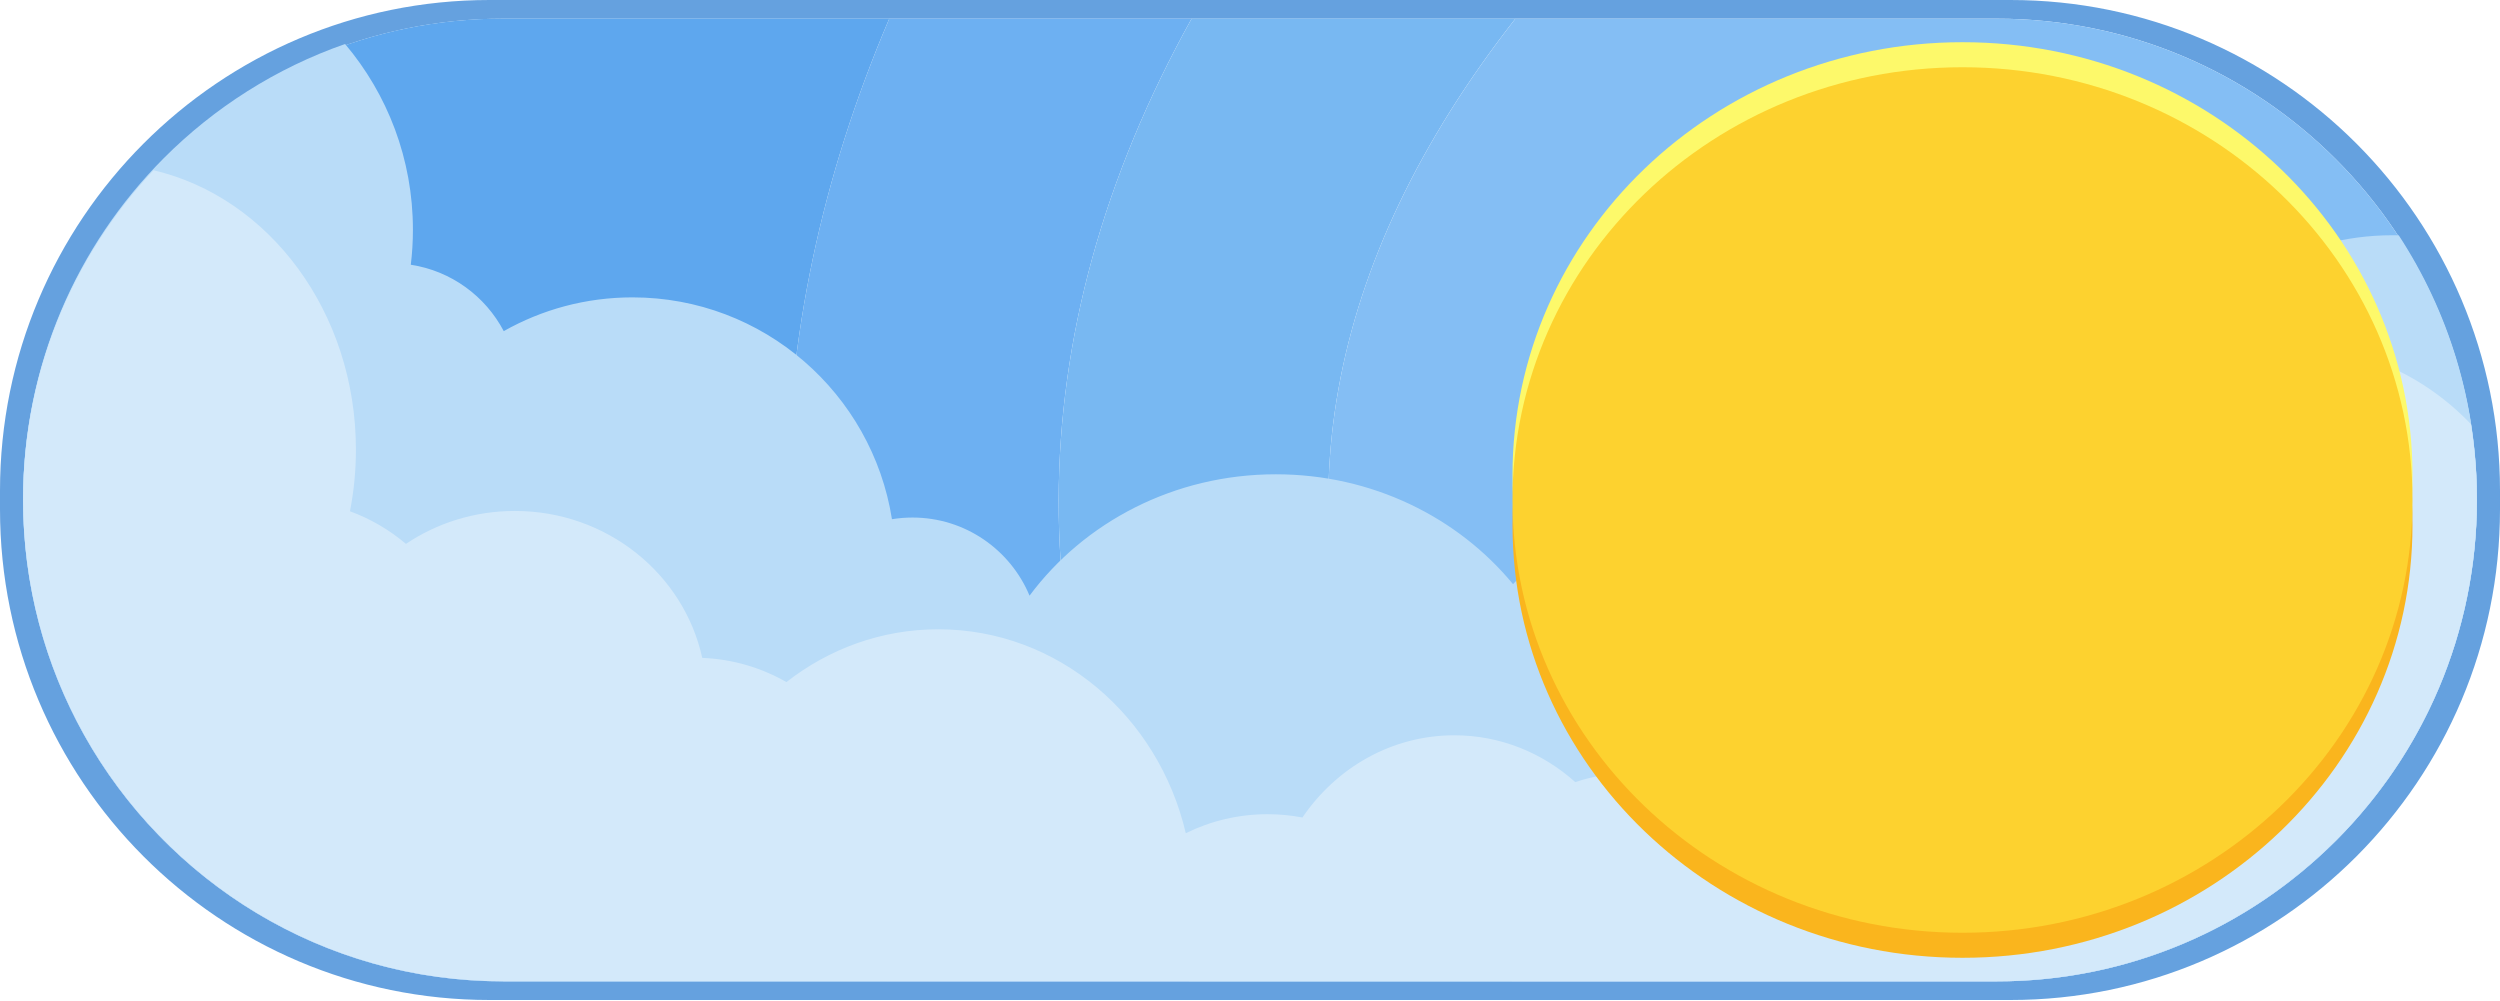
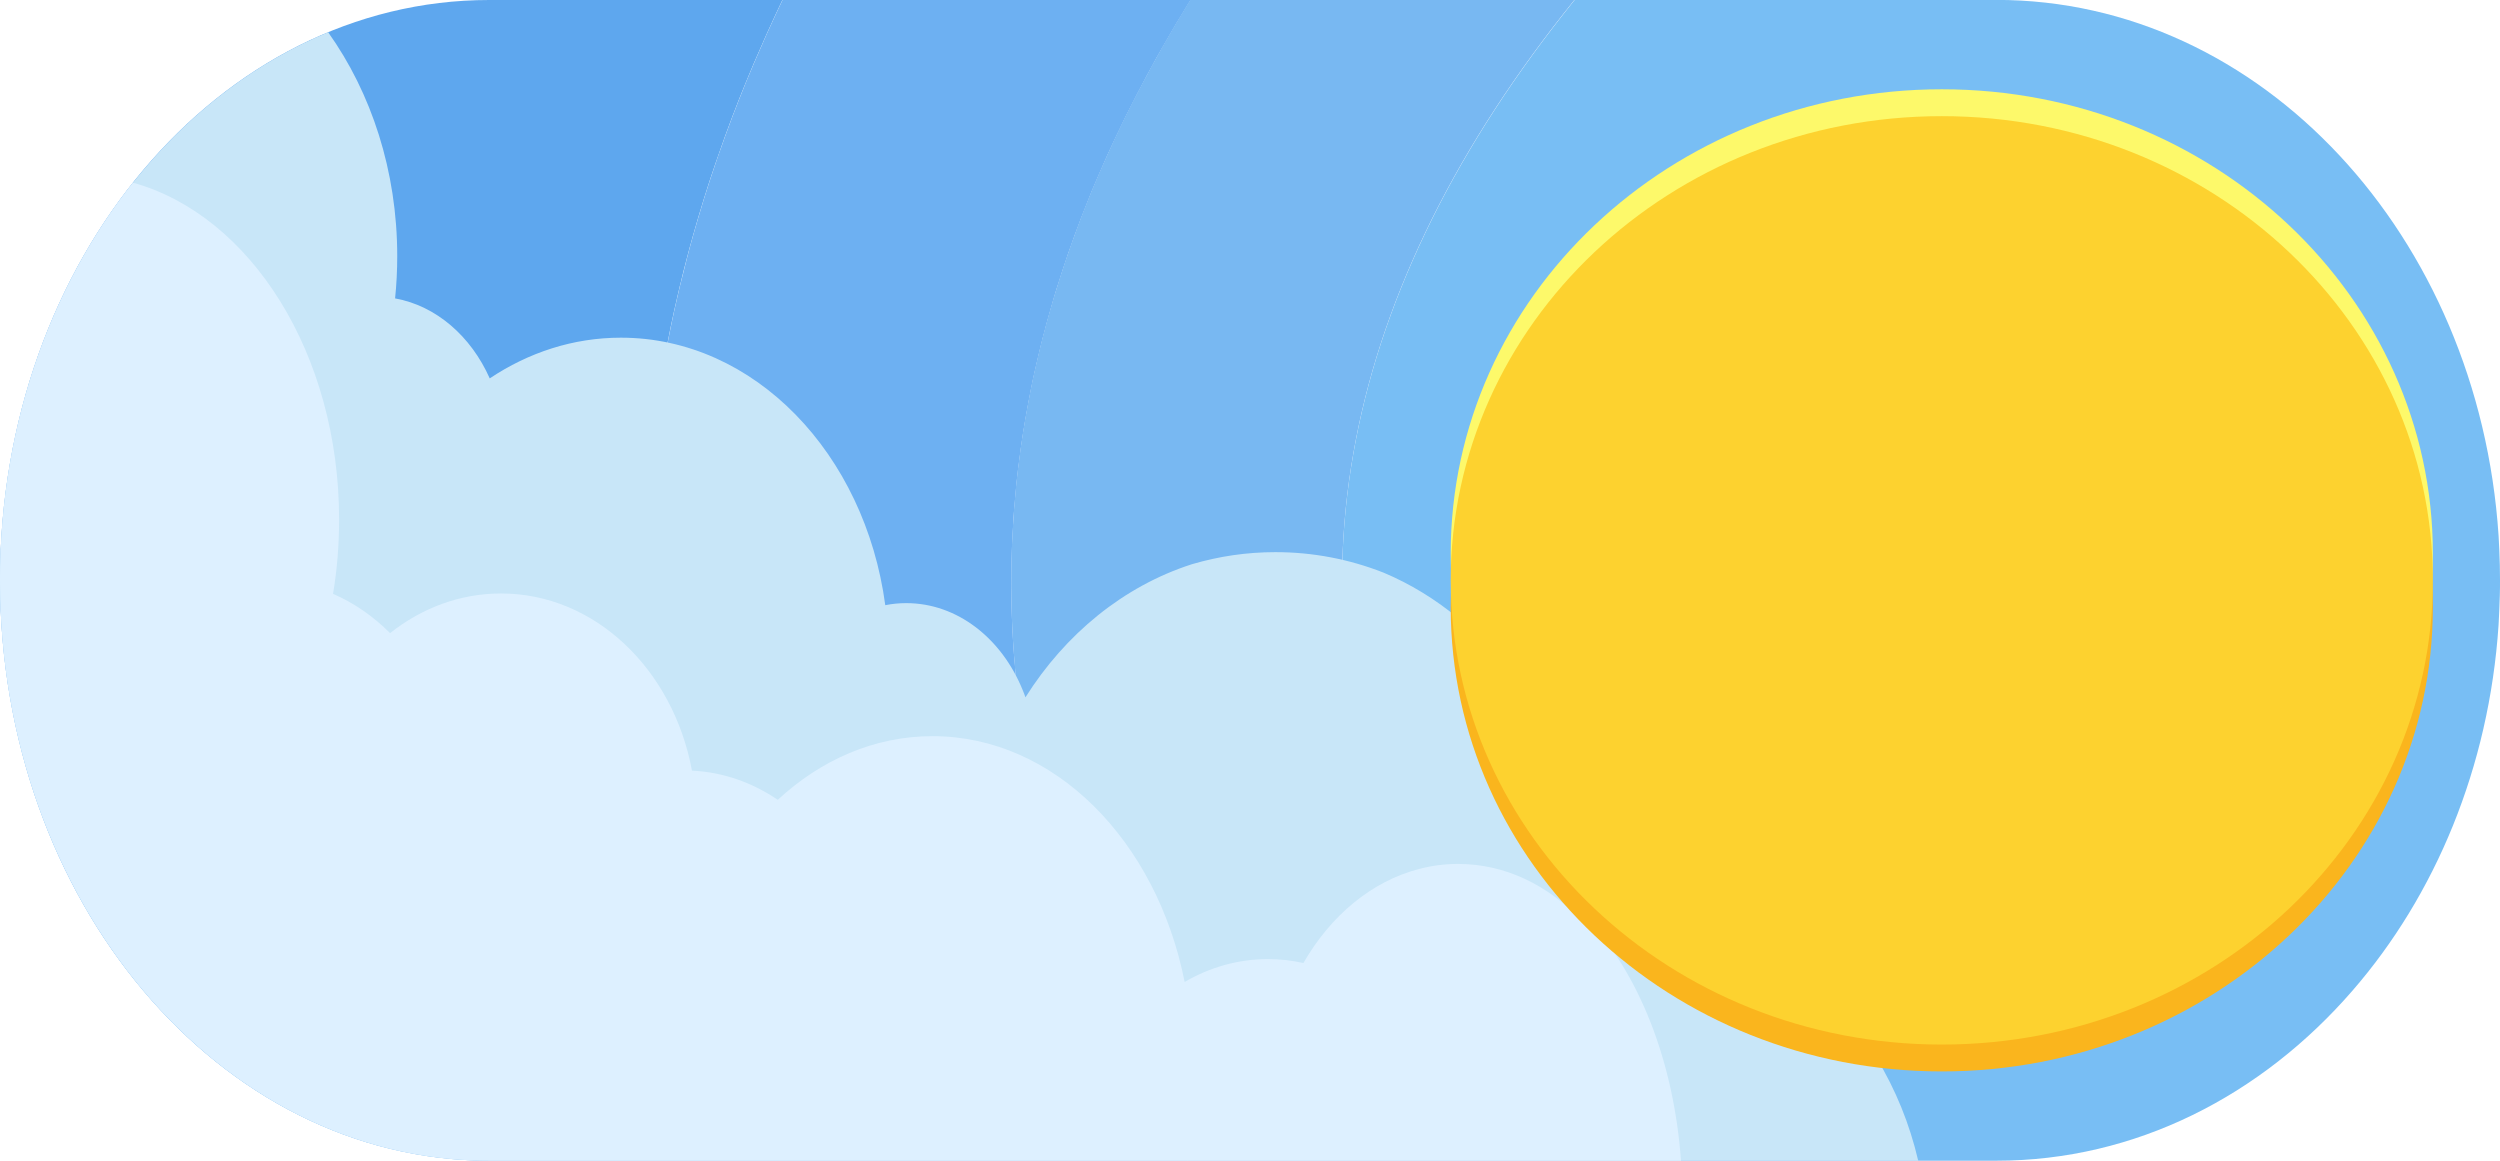
- <svg xmlns="http://www.w3.org/2000/svg" id="Layer_1" data-name="Layer 1" viewBox="0 0 600 240">
+ <svg xmlns="http://www.w3.org/2000/svg" id="Layer_1" viewBox="0 0 280 130">
  <defs>
-     <style>
-       .cls-1 {
-         fill: #d3e9fa;
-       }
- 
-       .cls-2 {
-         fill: #6db0f2;
-       }
- 
-       .cls-3 {
-         fill: #fdd22f;
-       }
- 
-       .cls-4 {
-         fill: #5ea7ee;
-       }
- 
-       .cls-5 {
-         fill: #fdf96a;
-       }
- 
-       .cls-6 {
-         fill: #78b8f2;
-       }
- 
-       .cls-7 {
-         fill: #fab51d;
-       }
- 
-       .cls-8 {
-         fill: #84bef4;
-       }
- 
-       .cls-9 {
-         fill: #65a1df;
-       }
- 
-       .cls-10 {
-         fill: #b9dcf8;
-       }
-     </style>
+     <style>.cls-1{fill:#c8e6f8;}.cls-2{fill:#6db0f2;}.cls-3{fill:#fdd22f;}.cls-4{fill:#5ea7ee;}.cls-5{fill:#78bef4;}.cls-6{fill:#fdf96a;}.cls-7{fill:#78b8f2;}.cls-8{fill:#fab51d;}.cls-9{fill:#ddf0ff;}</style>
  </defs>
  <g id="day">
-     <g id="gradient">
-       <path class="cls-9" d="M117.49,0h365.01c64.89,0,117.5,52.73,117.5,117.78v4.43c0,65.05-52.61,117.79-117.5,117.79H117.49C52.6,240,0,187.26,0,122.21v-4.43C0,52.73,52.6,0,117.49,0ZM120.79,235.53h358.42c31.82,0,60.64-12.93,81.49-33.84,20.86-20.9,33.76-49.79,33.76-81.69,0-63.81-51.6-115.52-115.25-115.52H120.79c-31.82,0-60.64,12.93-81.49,33.83C18.44,59.21,5.54,88.1,5.54,119.99c0,63.81,51.6,115.53,115.25,115.53Z" />
-       <path class="cls-2" d="M213.01,235.53h72.45c-42.02-76.26-41.84-154.82.53-231.06h-72.56c-32.56,76.24-32.71,154.8-.42,231.06Z" />
-       <path class="cls-4" d="M5.54,119.99c0,63.81,51.6,115.53,115.25,115.53h92.22c-32.29-76.26-32.14-154.82.42-231.06h-92.64c-31.82,0-60.64,12.93-81.49,33.83C18.44,59.21,5.54,88.1,5.54,119.99Z" />
-       <path class="cls-6" d="M285.46,235.53h77.49c-12.18-15.71-21.84-31.52-28.98-47.38-.82-1.82-1.61-3.65-2.36-5.47-24.54-59.37-13.84-119.48,32.09-178.21h-77.71c-42.37,76.24-42.55,154.8-.53,231.06Z" />
-       <path class="cls-8" d="M331.61,182.68c.75,1.82,1.54,3.65,2.36,5.47,7.14,15.86,16.8,31.67,28.98,47.38h116.26c31.82,0,60.64-12.93,81.49-33.84,20.86-20.9,33.76-49.79,33.76-81.69,0-63.81-51.6-115.52-115.25-115.52h-115.51c-45.93,58.72-56.63,118.84-32.09,178.21Z" />
-     </g>
+     <path class="cls-4" d="M86.65,128.45c.24.52.48,1.03.72,1.55h-32.58C24.53,130,0,100.89,0,64.99,0,47.04,6.13,30.79,16.05,19.03,25.96,7.28,39.66,0,54.79,0h32.84c-.25.52-.48,1.03-.73,1.55-.7,1.5-1.38,3.01-2.03,4.53-.29.64-.56,1.29-.83,1.94-.29.7-.59,1.4-.87,2.11-.28.67-.54,1.35-.8,2.03-.27.67-.52,1.35-.77,2.03-.29.75-.55,1.5-.82,2.27-.22.6-.43,1.2-.63,1.79-.2.59-.4,1.16-.59,1.75-.48,1.45-.93,2.91-1.36,4.36-.2.68-.4,1.36-.59,2.04-.12.43-.25.87-.36,1.3-.12.43-.24.87-.34,1.29-.24.9-.47,1.8-.68,2.7-.03.1-.05.21-.08.31-.09.36-.16.71-.25,1.07-.29,1.2-.54,2.38-.79,3.58-.12.61-.25,1.22-.36,1.81-.02.08-.04.16-.05.26-.12.66-.25,1.32-.36,1.98-.25,1.36-.47,2.73-.67,4.09-.1.68-.2,1.36-.29,2.04-.1.69-.18,1.37-.26,2.05-.16,1.36-.3,2.73-.43,4.1-.06.68-.11,1.36-.16,2.05-.06.74-.1,1.49-.15,2.24-.04.62-.07,1.24-.1,1.86-.03.69-.06,1.37-.08,2.05-.04,1.36-.06,2.73-.06,4.09v.02c0,.67,0,1.35.02,2.02,0,.52.02,1.04.03,1.56v.04c.02.63.04,1.27.07,1.9.04,1.15.1,2.31.18,3.46.04.59.08,1.16.12,1.74.02.33.05.66.08,1,.07.71.12,1.43.2,2.14.02.28.06.55.09.81.03.27.06.54.09.81.09.74.17,1.47.27,2.22.09.7.18,1.4.29,2.1.08.59.17,1.19.27,1.77.1.73.23,1.46.35,2.19.11.66.23,1.32.35,1.98.09.49.19,1.01.29,1.5,0,.03,0,.05.02.08.55,2.82,1.2,5.64,1.92,8.45.15.55.29,1.09.44,1.63.15.57.3,1.12.47,1.68.16.56.32,1.12.48,1.68.15.54.31,1.07.48,1.6.33,1.07.67,2.13,1.03,3.21.2.63.42,1.26.64,1.89.19.58.4,1.15.6,1.73.33.92.68,1.85,1.02,2.76.18.46.36.94.54,1.4.25.66.5,1.31.78,1.97.25.62.49,1.23.75,1.85.21.51.43,1.01.65,1.52.29.67.58,1.34.87,2.01.24.54.48,1.07.72,1.61,0,.03.03.05.04.08.11.26.23.52.35.77Z" />
+     <path class="cls-5" d="M280,64.99c0,.56,0,1.12-.02,1.68-.03,1.11-.08,2.23-.14,3.32-1.06,15.97-7.11,30.31-16.36,40.96-10.2,11.77-24.3,19.05-39.88,19.05h-47.67c-.41-.52-.82-1.03-1.22-1.55-6.49-8.34-11.69-16.71-15.59-25.11-.48-1.03-.94-2.05-1.37-3.08-14.02-32.87-8.23-66.18,17.38-98.72.4-.52.81-1.03,1.23-1.55h47.23c29.69,0,54.03,26.44,56.25,59.99.07,1.1.11,2.21.14,3.32,0,.56.02,1.12.02,1.68Z" />
+     <path class="cls-7" d="M174.71,128.45c.4.52.81,1.03,1.22,1.55h-42.92c-.31-.52-.64-1.03-.94-1.55-2.14-3.55-4.09-7.1-5.85-10.67-.27-.53-.52-1.05-.78-1.57-1.06-2.22-2.06-4.44-2.99-6.66-.24-.56-.47-1.11-.68-1.67-.19-.46-.37-.93-.55-1.38-.21-.55-.42-1.09-.62-1.64-.19-.52-.38-1.02-.56-1.53-.13-.38-.27-.75-.4-1.13-.44-1.25-.85-2.5-1.24-3.75-.15-.49-.3-.99-.45-1.48-.2-.64-.38-1.29-.55-1.93-.33-1.14-.63-2.3-.91-3.44-.14-.56-.27-1.11-.4-1.67-.1-.44-.2-.88-.29-1.32-.11-.51-.22-1.02-.32-1.54-.1-.51-.21-1.01-.29-1.52-.12-.61-.23-1.22-.33-1.82-.02-.08-.04-.15-.05-.24-.1-.56-.18-1.12-.27-1.69-.06-.31-.1-.62-.14-.93-.09-.58-.16-1.15-.24-1.73-.09-.66-.17-1.32-.24-1.98-.08-.58-.13-1.16-.18-1.74-.04-.4-.08-.79-.1-1.2-.04-.34-.06-.69-.09-1.03-.29-3.98-.37-7.95-.22-11.93.02-.56.05-1.11.08-1.68,0-.22.02-.43.04-.65.03-.63.08-1.25.12-1.88.06-.69.11-1.37.18-2.05.05-.59.1-1.18.18-1.75.05-.47.1-.94.17-1.41.27-2.2.61-4.39,1.03-6.59.1-.53.2-1.05.3-1.58.17-.87.35-1.73.56-2.6.08-.36.16-.72.25-1.08.1-.45.22-.92.33-1.37.13-.55.27-1.08.42-1.62.12-.49.26-.99.4-1.48.4-1.45.84-2.92,1.31-4.37.2-.62.4-1.24.61-1.86.22-.67.46-1.33.69-2,.24-.66.48-1.32.73-1.99.22-.61.46-1.21.69-1.81.54-1.4,1.12-2.8,1.74-4.21.57-1.31,1.16-2.61,1.77-3.92.36-.76.73-1.54,1.11-2.31.28-.55.55-1.1.84-1.65.33-.66.68-1.32,1.03-1.98.35-.66.7-1.32,1.06-1.98s.73-1.32,1.1-1.98.75-1.32,1.14-1.98c.38-.66.77-1.31,1.18-1.97.3-.52.62-1.03.94-1.55h43.03c-.42.52-.83,1.03-1.23,1.55-25.61,32.54-31.4,65.85-17.38,98.72.43,1.03.88,2.05,1.37,3.08,3.9,8.4,9.09,16.77,15.59,25.11Z" />
+     <path class="cls-2" d="M132.06,128.45c.3.52.63,1.03.94,1.55h-45.63c-.25-.52-.48-1.03-.72-1.55-.12-.26-.24-.52-.35-.77,0-.03-.03-.05-.04-.08-.25-.54-.48-1.07-.72-1.61-.29-.67-.59-1.34-.87-2.01-.22-.51-.44-1.01-.65-1.52-.26-.62-.5-1.23-.75-1.85-.27-.66-.52-1.31-.78-1.97-.18-.46-.36-.94-.54-1.4-.34-.92-.68-1.85-1.02-2.76-.2-.58-.41-1.15-.6-1.73-.22-.63-.44-1.26-.64-1.89-.36-1.07-.69-2.13-1.03-3.21-.16-.53-.32-1.06-.48-1.6-.16-.56-.32-1.12-.48-1.68-.16-.56-.31-1.11-.47-1.68-.14-.54-.29-1.08-.44-1.63-.72-2.81-1.37-5.63-1.92-8.45,0-.03,0-.05-.02-.08-.1-.49-.2-1.01-.29-1.5-.12-.66-.24-1.32-.35-1.98-.12-.72-.25-1.45-.35-2.19-.1-.59-.19-1.19-.27-1.77-.1-.7-.2-1.4-.29-2.1-.1-.74-.18-1.47-.27-2.22-.03-.28-.06-.55-.09-.81-.03-.27-.07-.54-.09-.81-.08-.71-.13-1.43-.2-2.14-.03-.34-.06-.67-.08-1-.05-.58-.09-1.15-.12-1.74-.08-1.15-.14-2.31-.18-3.46-.03-.63-.05-1.27-.07-1.9v-.04c0-.52-.02-1.04-.03-1.56,0-.67-.02-1.35-.02-2.02v-.02c0-1.36.02-2.73.06-4.09.02-.68.05-1.36.08-2.05.03-.62.06-1.24.1-1.86.05-.74.1-1.49.15-2.24.05-.69.1-1.37.16-2.05.12-1.37.27-2.74.43-4.1.08-.68.16-1.36.26-2.05.09-.68.18-1.36.29-2.04.2-1.36.42-2.73.67-4.09.11-.66.24-1.32.36-1.98,0-.09.03-.18.05-.26.11-.6.24-1.21.36-1.81.25-1.2.5-2.38.79-3.58.09-.36.16-.71.25-1.07.03-.1.05-.21.08-.31.22-.9.45-1.8.68-2.7.1-.42.22-.86.34-1.29.11-.43.24-.87.36-1.3.19-.68.39-1.36.59-2.04.43-1.45.88-2.91,1.36-4.36.19-.59.39-1.16.59-1.75.2-.6.41-1.2.63-1.79.27-.76.53-1.52.82-2.27.25-.68.5-1.36.77-2.03.26-.68.52-1.36.8-2.03.28-.71.57-1.41.87-2.11.27-.65.54-1.3.83-1.94.65-1.52,1.32-3.02,2.03-4.53.25-.52.48-1.03.73-1.55h45.7c-.32.52-.64,1.03-.94,1.55-.41.66-.8,1.31-1.18,1.97-.39.66-.77,1.32-1.14,1.98-.38.66-.75,1.32-1.1,1.98-.37.66-.72,1.32-1.06,1.98-.36.66-.7,1.32-1.03,1.98-.29.55-.57,1.1-.84,1.65-.38.77-.75,1.55-1.11,2.31-.62,1.31-1.21,2.61-1.77,3.92-.62,1.4-1.2,2.8-1.74,4.21-.24.61-.48,1.21-.69,1.81-.26.66-.5,1.33-.73,1.99-.24.67-.48,1.33-.69,2-.21.62-.42,1.24-.61,1.86-.48,1.45-.91,2.92-1.31,4.37-.14.49-.28.99-.4,1.48-.15.54-.29,1.07-.42,1.62-.11.45-.23.92-.33,1.37-.09.36-.17.72-.25,1.08-.21.87-.39,1.73-.56,2.6-.1.53-.21,1.05-.3,1.58-.42,2.2-.76,4.39-1.03,6.59-.07.47-.12.94-.17,1.41-.08.58-.13,1.16-.18,1.75-.07.68-.12,1.36-.18,2.05-.05.63-.1,1.25-.12,1.88-.02.22-.03.43-.04.65-.03.57-.06,1.12-.08,1.68-.15,3.98-.08,7.95.22,11.93.03.34.05.69.09,1.03.03.4.07.79.1,1.2.05.58.1,1.16.18,1.74.07.66.15,1.32.24,1.98.08.58.15,1.15.24,1.73.04.31.09.62.14.93.09.57.17,1.13.27,1.69,0,.08.03.15.05.24.1.61.21,1.22.33,1.82.09.51.19,1.01.29,1.52.1.52.21,1.03.32,1.54.1.44.19.88.29,1.32.13.56.26,1.11.4,1.67.29,1.14.58,2.3.91,3.44.17.64.35,1.29.55,1.93.14.49.29.99.45,1.48.39,1.25.8,2.5,1.24,3.75.13.38.27.75.4,1.13.18.51.37,1.01.56,1.53.2.55.41,1.09.62,1.64.18.45.36.92.55,1.38.22.56.45,1.11.68,1.67.92,2.22,1.92,4.44,2.99,6.66.26.52.51,1.04.78,1.57,1.76,3.57,3.71,7.12,5.85,10.67Z" />
    <g id="clounds">
-       <path class="cls-10" d="M5.54,119.68h0c0,63.82,51.6,115.54,115.25,115.54h358.42c31.82,0,60.64-12.93,81.49-33.84,5.61-5.62,10.64-11.81,14.99-18.49,11.87-18.16,18.77-39.88,18.77-63.21s-6.9-45.04-18.76-63.2c-.51-.01-1.02-.02-1.53-.02-22.41,0-42.1,11.72-53.27,29.38-12.99-18.51-35.12-30.69-60.22-30.69-40,0-72.43,30.93-72.43,69.07,0,2.01.09,4,.27,5.96-.9-.09-1.81-.13-2.73-.13-9.01,0-17.09,3.92-22.66,10.15-13.25-16.06-33.83-26.37-56.93-26.37-24.4,0-45.99,11.5-59.11,29.13-4.59-11.01-15.44-18.75-28.09-18.75-1.68,0-3.32.14-4.93.4-4.77-30.17-30.84-53.24-62.28-53.24-11.23,0-21.76,2.94-30.89,8.1-4.41-8.38-12.61-14.46-22.31-15.93.34-2.75.51-5.55.51-8.4,0-16.99-6.12-32.55-16.28-44.58-16.55,5.78-31.39,15.25-43.52,27.41C18.44,58.9,5.54,87.78,5.54,119.68Z" />
-       <path class="cls-1" d="M5.54,119.99c0,20.44,5.3,39.65,14.6,56.31,19.71,35.34,57.4,59.23,100.65,59.23h358.42c14.28,0,27.96-2.61,40.59-7.39,10.63-3.99,20.51-9.53,29.37-16.34,4.06-3.11,7.92-6.5,11.53-10.11,1.99-1.99,3.9-4.05,5.74-6.19.33-.38.66-.77.98-1.16.36-.42.72-.85,1.06-1.28.18-.2.34-.41.51-.62.48-.59.95-1.18,1.4-1.78.13-.16.26-.32.37-.48.4-.51.79-1.03,1.16-1.55.33-.42.64-.85.94-1.28.23-.3.44-.6.65-.91.29-.41.58-.82.85-1.23.4-.57.78-1.14,1.15-1.72.12-.15.22-.31.31-.46.28-.43.56-.87.84-1.31.79-1.23,1.54-2.48,2.27-3.74.23-.4.46-.81.7-1.22,2.14-3.79,4.07-7.72,5.77-11.76.34-.81.67-1.62,1-2.45.04-.09.08-.19.11-.28.33-.83.64-1.67.95-2.52.33-.89.64-1.77.94-2.68.27-.8.54-1.61.8-2.44.04-.15.09-.3.14-.45.52-1.69,1-3.4,1.44-5.12.19-.71.37-1.42.53-2.14.11-.42.2-.84.3-1.26.22-.97.43-1.94.61-2.92.14-.65.26-1.3.38-1.95.06-.35.13-.7.18-1.05.06-.33.12-.66.16-.99.1-.51.18-1.04.25-1.56.13-.81.24-1.63.34-2.45.11-.87.21-1.75.3-2.64.02-.15.04-.3.05-.46.09-.9.17-1.81.24-2.73.07-.92.13-1.83.18-2.76.01-.19.02-.37.02-.56.05-.8.08-1.59.09-2.41,0-.1,0-.21,0-.32.03-.94.04-1.89.04-2.85s-.01-1.89-.04-2.84c0-.12,0-.24,0-.35-.01-.79-.04-1.57-.09-2.36,0-.2-.01-.4-.02-.6-.04-.84-.1-1.67-.16-2.52,0-.07-.01-.15-.02-.23-.06-.88-.14-1.77-.24-2.66-.01-.22-.03-.43-.06-.64-.08-.78-.17-1.56-.27-2.34,0-.08-.01-.15-.03-.23-.1-.8-.21-1.6-.33-2.41-.05-.34-.1-.69-.16-1.03h0c-11.07-11.6-26.33-18.77-43.17-18.77-24.01,0-44.79,14.56-54.81,35.73-5.3-1.57-10.88-2.42-16.65-2.42-33.79,0-61.18,28.83-61.18,64.39,0,4.89.52,9.66,1.51,14.25-7.51-5.96-16.86-9.51-27-9.51-4.76,0-9.35.78-13.66,2.24-7.82-7.01-17.96-11.24-29.04-11.24-15.02,0-28.32,7.78-36.45,19.73-2.71-.52-5.51-.79-8.37-.79-7.04,0-13.7,1.64-19.62,4.56-6.57-28.1-30.67-48.94-59.4-48.94-13.66,0-26.27,4.71-36.45,12.67-6-3.44-12.87-5.51-20.2-5.81-4.43-20.15-22.88-35.26-44.98-35.26-9.71,0-18.71,2.92-26.13,7.9-3.95-3.35-8.49-6.01-13.44-7.83.94-4.75,1.43-9.69,1.43-14.77,0-33.01-20.83-60.57-48.57-67.07C17.43,61.52,5.54,89.37,5.54,119.99Z" />
+       <path class="cls-1" d="M214.84,130H54.8C24.54,130,0,100.89,0,64.99,0,47.04,6.14,30.79,16.06,19.03c5.76-6.84,12.82-12.16,20.69-15.42,4.83,6.77,7.74,15.52,7.74,25.08,0,1.6-.08,3.18-.24,4.73,4.61.83,8.51,4.25,10.6,8.96,4.34-2.9,9.35-4.56,14.69-4.56,14.95,0,27.34,12.98,29.61,29.96.77-.15,1.54-.23,2.34-.23,5.74,0,10.69,3.96,13.03,9.69.12.28.23.57.33.86,4.47-7.1,10.99-12.43,18.59-14.89.03-.01.06-.02.1-.03,2.96-.87,6.08-1.34,9.31-1.34,4.23,0,8.28.8,12.04,2.27.02.01.05.02.08.03,5.98,2.52,11.18,6.85,15.05,12.41.11-.15.23-.3.36-.45,4.82,6.49,7.7,14.72,7.7,23.68,0,.54-.01,1.08-.04,1.61.87-.06,1.74-.1,2.63-.1,16.49,0,30.34,12.21,34.17,28.71Z" />
+       <path class="cls-9" d="M188.27,130H54.8c-20.56,0-38.48-13.45-47.85-33.33-4.43-9.37-6.95-20.18-6.95-31.68,0-17.23,5.66-32.9,14.89-44.53,13.19,3.66,23.09,19.17,23.09,37.74,0,2.86-.23,5.64-.68,8.31,2.36,1.02,4.51,2.52,6.39,4.4,3.53-2.8,7.81-4.44,12.43-4.44,10.5,0,19.28,8.5,21.38,19.84,3.49.17,6.75,1.33,9.61,3.27,4.84-4.48,10.83-7.13,17.33-7.13,13.66,0,25.11,11.72,28.24,27.53,2.81-1.64,5.98-2.56,9.33-2.56,1.36,0,2.69.15,3.97.44,3.06-5.32,7.66-9.17,12.98-10.54,1.4-.37,2.86-.56,4.35-.56,5.27,0,10.09,2.38,13.81,6.33.2-.08.41-.16.61-.23,5.73,6.05,9.73,15.84,10.54,27.14Z" />
    </g>
    <g id="sun">
-       <path class="cls-7" d="M579,126.01c0,57.36-48.35,103.86-107.99,103.86s-108.01-46.49-108.01-103.86,48.35-103.86,108.01-103.86,107.99,46.5,107.99,103.86Z" />
-       <path class="cls-5" d="M579,113.99c0,57.36-48.35,103.86-107.99,103.86s-108.01-46.49-108.01-103.86S411.35,10.13,471.01,10.13s107.99,46.5,107.99,103.86Z" />
-       <path class="cls-3" d="M579,120c0,57.36-48.35,103.86-107.99,103.86s-108.01-46.49-108.01-103.86,48.35-103.86,108.01-103.86,107.99,46.5,107.99,103.86Z" />
+       <path class="cls-8" d="M272.48,68.01c0,28.71-24.62,51.99-55,51.99s-55-23.27-55-51.99,24.62-51.99,55-51.99,55,23.28,55,51.99Z" />
+       <path class="cls-6" d="M272.48,61.99c0,28.71-24.62,51.99-55,51.99s-55-23.27-55-51.99,24.62-51.99,55-51.99,55,23.28,55,51.99Z" />
+       <path class="cls-3" d="M272.48,65c0,28.71-24.62,51.99-55,51.99s-55-23.27-55-51.99,24.62-51.99,55-51.99,55,23.28,55,51.99Z" />
    </g>
  </g>
</svg>
